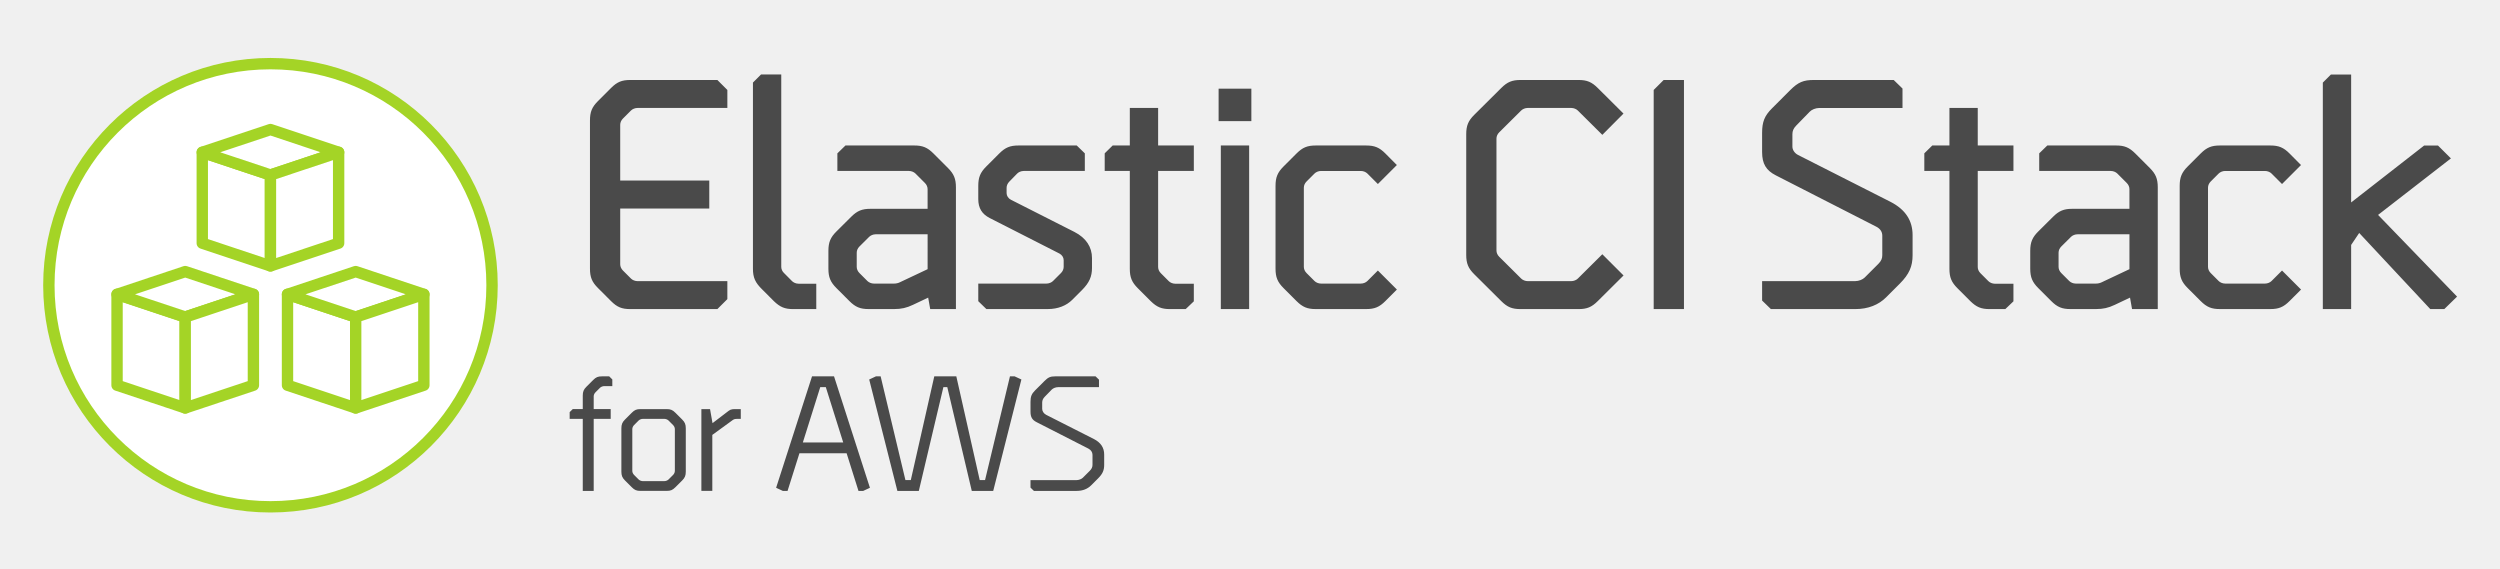
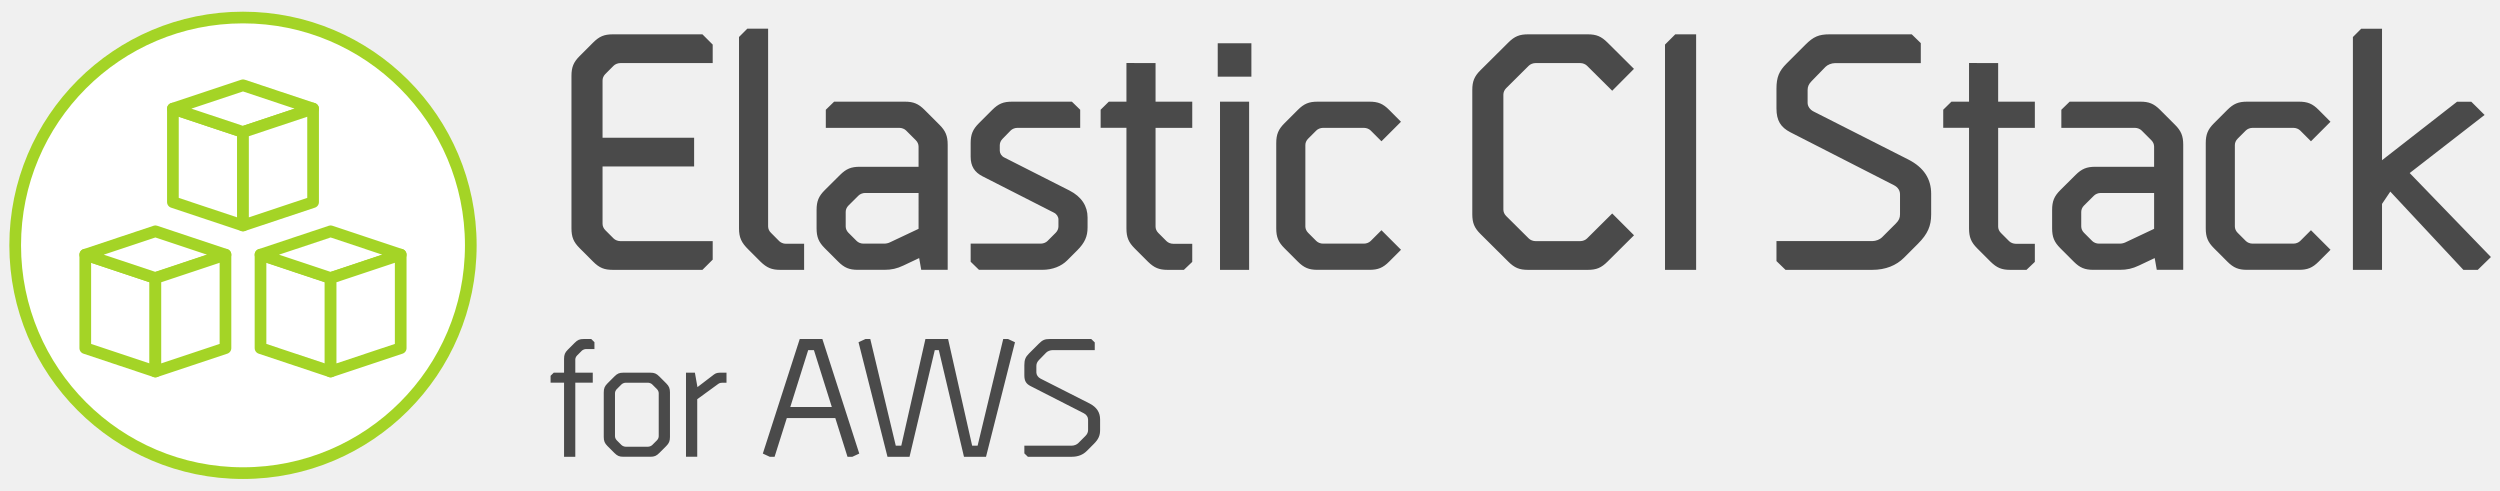
- <svg xmlns="http://www.w3.org/2000/svg" width="2200" height="500" viewBox="0 0 2200 500">
+ <svg xmlns="http://www.w3.org/2000/svg" width="2140" height="420" viewBox="0 0 2140 420">
  <g fill="none" fill-rule="evenodd">
-     <ellipse stroke="#A4D426" stroke-width="10" stroke-linejoin="round" fill="#FFF" cx="238" cy="251" rx="195" ry="195" />
+     <ellipse stroke="#A4D426" stroke-width="10" stroke-linejoin="round" fill="#FFF" cx="208" cy="210" rx="195" ry="195" />
    <g stroke="#A4D426" stroke-width="10" fill="#FFF" stroke-linejoin="round">
-       <path d="M253 259v80l60 20v-80z" />
-       <path d="M313 279l-60-20 60-20 60 20z" />
-       <path d="M373 259v80l-60 20v-80zM178 134v80l60 20v-80z" />
-       <path d="M238 154l-60-20 60-20 60 20z" />
-       <path d="M298 134v80l-60 20v-80zM103 259v80l60 20v-80z" />
-       <path d="M163 279l-60-20 60-20 60 20z" />
-       <path d="M223 259v80l-60 20v-80z" />
+       <path d="M223 218v80l60 20v-80z" />
+       <path d="M283 238l-60-20 60-20 60 20z" />
+       <path d="M343 218v80l-60 20v-80zM148 93v80l60 20v-80z" />
+       <path d="M208 113l-60-20 60-20 60 20z" />
+       <path d="M268 93v80l-60 20v-80zM73 218v80l60 20v-80z" />
+       <path d="M133 238l-60-20 60-20 60 20z" />
+       <path d="M193 218v80l-60 20v-80z" />
    </g>
-     <path d="M554.67 70.386c-7.459 0-11.635 1.731-16.966 7.062L526.201 88.95c-5.265 5.265-7.03 9.524-7.03 17.047v130.406c0 7.525 1.765 11.785 7.03 17.05l11.503 11.503c5.331 5.331 9.51 7.042 16.969 7.042h76.617l8.781-8.764V247.399h-79.082c-2.137 0-4.412-.942-5.737-2.267l-7.09-7.096c-1.55-1.55-2.376-3.548-2.376-5.472V183.512h78.382v-24.618h-78.382V109.83c0-1.924.829-3.922 2.379-5.472l7.085-7.088c1.325-1.325 3.6-2.267 5.737-2.267h79.088V79.17l-8.784-8.781-76.62-.003zm115.016-4.833l-7.099 7.108v163.763c-.003 7.94 2.068 12.338 8.11 18.248l10.345 10.357c5.383 5.201 9.579 6.973 16.923 6.973h20.356v-22.343H702.659c-2.353 0-4.458-1.135-5.596-2.206l-7.208-7.266c-1.457-1.374-2.344-3.396-2.347-5.348V65.553h-17.822zm74.319 62.476l-7.116 6.923v15.497h63.017c2.134 0 4.375.927 5.691 2.246l8.329 8.329c1.546 1.546 2.359 3.502 2.359 5.42v17.315h-50.319c-7.39 0-11.604 1.737-16.92 7.019l-13.012 12.934c-5.236 5.204-7.039 9.539-7.039 17.024v15.71c0 7.479 1.794 11.808 7.01 17.024l11.451 11.451c5.305 5.305 9.524 7.053 16.92 7.053h22.591c6.143 0 10.757-1.037 16.367-3.692l13.464-6.371 1.774 10.063h22.646V164.858c0-7.479-1.794-11.808-7.01-17.024l-12.753-12.756c-5.305-5.305-9.524-7.053-16.92-7.053l-60.529.003zm72.291 108.847l-24.653 11.635c-1.397.659-3.087 1.037-4.795 1.037h-17.836c-2.134 0-4.375-.927-5.691-2.246l-7.045-7.047c-1.546-1.55-2.359-3.505-2.359-5.423V222.369c0-1.921.815-3.882 2.37-5.429l8.58-8.528c1.319-1.31 3.557-2.232 5.688-2.232h45.743l-.003 30.695zm79.966-108.847c-7.396 0-11.615 1.748-16.92 7.05l-11.451 11.451c-5.215 5.216-7.01 9.544-7.01 17.024v11.644c0 7.946 3.217 13.179 10.164 16.718l61.226 31.182c2.318 1.181 3.756 3.528 3.756 5.786v5.959c.003 1.918-.806 3.874-2.356 5.423l-7.036 7.039c-1.316 1.316-3.557 2.244-5.691 2.244h-60.059v15.497l7.117 6.923h54.135c8.931 0 16.381-3.079 21.39-8.087l8.565-8.565c6.572-6.575 8.859-12.067 8.859-19.518v-8.729c0-9.518-5.003-17.643-15.549-23.017l-55.832-28.293c-2.321-1.175-3.764-3.525-3.764-5.786v-4.668c0-1.904.789-3.842 2.304-5.397l6.987-7.163c1.31-1.345 3.568-2.298 5.72-2.298h53.83v-15.497l-7.116-6.923-51.267.003zm97.972-33.074V128h-15.054l-7.042 6.923v15.5h22.095v86.152c0 7.479 1.794 11.808 7.007 17.024l11.451 11.451c5.308 5.172 9.444 6.952 16.917 6.952h13.79l7.165-6.832V249.68h-16.324c-2.137 0-4.378-.927-5.694-2.246l-7.036-7.042c-1.546-1.549-2.356-3.505-2.356-5.423v-84.542h31.415v-22.421h-31.415V94.961l-24.921-.006zm78.141-16.92v28.567h28.817V78.035h-28.817zM1074.325 128v144h24.921V128h-24.921zm83.52.029c-7.396 0-11.615 1.748-16.92 7.053l-11.451 11.451c-5.216 5.216-7.01 9.544-7.01 17.024v72.893c0 7.479 1.794 11.808 7.01 17.024l11.451 11.451c5.305 5.305 9.524 7.053 16.92 7.053h44.384c7.396 0 11.615-1.748 16.92-7.053l10.117-10.117-16.738-16.739-9.248 9.239c-1.319 1.316-3.56 2.244-5.697 2.244h-35.11c-2.137 0-4.378-.927-5.694-2.246l-7.039-7.042c-1.546-1.549-2.356-3.505-2.356-5.423v-69.682c0-1.918.809-3.874 2.356-5.423l7.039-7.039c1.316-1.316 3.557-2.244 5.691-2.244h35.116c2.137 0 4.378.927 5.697 2.246l9.242 9.239 16.704-16.704-10.08-10.146c-5.293-5.328-9.533-7.056-16.923-7.056l-44.381-.003zm180.216-57.643c-7.462 0-11.621 1.745-16.963 7.056l-23.786 23.642c-5.285 5.253-7.033 9.533-7.033 17.052v106.131c0 7.52 1.748 11.799 7.033 17.052l23.786 23.642c5.342 5.311 9.501 7.039 16.963 7.039h51.008c7.462 0 11.621-1.728 16.963-7.039l22.689-22.55-18.677-18.677-21.557 21.41c-1.319 1.31-3.583 2.258-5.728 2.258h-38.39c-2.146 0-4.409-.948-5.728-2.258l-19.365-19.233c-1.564-1.552-2.388-3.56-2.388-5.478v-98.47c0-1.921.824-3.928 2.388-5.481l19.351-19.221c1.319-1.31 3.583-2.258 5.728-2.258h38.399c2.146 0 4.409.948 5.728 2.258l21.566 21.413 18.625-18.729-22.643-22.504c-5.343-5.311-9.501-7.056-16.963-7.056h-51.005zm125.969-.003l-8.784 8.781v192.83h26.64V70.38l-17.856.003zm132.204.003c-9.233 0-13.83 1.904-20.837 8.911l-16.114 16.116c-6.434 6.434-8.631 11.736-8.631 21.508v16.911c0 10.328 3.583 16.134 12.007 20.442l88.465 45.205c3.609 1.84 5.288 4.677 5.288 7.88v17.214c0 2.854-.924 5.1-3.427 7.603l-12.053 12.053c-1.737 1.737-5.144 3.151-8.28 3.151h-81.996v17.107l7.736 7.508h74.261c11.399 0 20.543-3.758 27.13-10.345l12.053-12.053c8.349-8.349 11.238-15.29 11.238-25.021v-17.732c0-12.54-6.097-22.438-19.59-29.313l-81.127-41.124c-3.062-1.552-5.043-4.478-5.043-7.358v-10.944c0-2.845.904-5.083 3.364-7.606l11.952-12.269c1.719-1.766 5.132-3.205 8.286-3.205h73.284v-17.11l-7.736-7.526-70.229-.003zm119.264 24.569V128h-15.054l-7.042 6.923v15.5h22.095v86.152c0 7.479 1.794 11.808 7.007 17.024l11.451 11.451c5.308 5.172 9.443 6.952 16.917 6.952h13.79l7.165-6.832V249.68h-16.324c-2.137 0-4.378-.927-5.694-2.246l-7.036-7.042c-1.547-1.549-2.356-3.505-2.356-5.423v-84.542h31.415v-22.421h-31.415V94.961l-24.921-.006zm86.127 33.074l-7.117 6.923v15.497h63.017c2.134 0 4.375.927 5.691 2.246l8.329 8.329c1.547 1.546 2.359 3.502 2.359 5.42v17.315h-50.319c-7.39 0-11.604 1.737-16.92 7.019l-13.012 12.934c-5.236 5.204-7.039 9.539-7.039 17.024v15.71c0 7.479 1.794 11.808 7.01 17.024l11.451 11.451c5.305 5.305 9.524 7.053 16.92 7.053h22.591c6.143 0 10.757-1.037 16.367-3.692l13.464-6.371 1.774 10.063h22.646V164.858c0-7.479-1.794-11.808-7.01-17.024l-12.753-12.756c-5.305-5.305-9.524-7.053-16.92-7.053l-60.529.003zm72.291 108.847l-24.653 11.635c-1.397.659-3.087 1.037-4.795 1.037h-17.836c-2.134 0-4.375-.927-5.691-2.246l-7.044-7.047c-1.546-1.55-2.359-3.505-2.359-5.423V222.369c0-1.921.815-3.882 2.37-5.429l8.579-8.528c1.319-1.31 3.557-2.232 5.688-2.232h45.743l-.003 30.695zm79.589-108.847c-7.396 0-11.615 1.748-16.92 7.053l-11.451 11.451c-5.216 5.216-7.01 9.544-7.01 17.024v72.893c0 7.479 1.794 11.808 7.01 17.024l11.451 11.451c5.305 5.305 9.524 7.053 16.92 7.053h44.384c7.396 0 11.615-1.748 16.92-7.053l10.117-10.117-16.738-16.739-9.248 9.239c-1.319 1.316-3.56 2.244-5.697 2.244h-35.11c-2.137 0-4.378-.927-5.694-2.246l-7.039-7.042c-1.547-1.549-2.356-3.505-2.356-5.423v-69.682c0-1.918.809-3.874 2.356-5.423l7.039-7.039c1.316-1.316 3.557-2.244 5.691-2.244h35.116c2.137 0 4.378.927 5.697 2.246l9.242 9.239 16.704-16.704-10.08-10.146c-5.293-5.328-9.533-7.056-16.923-7.056l-44.381-.003zm97.679-62.438l-7.099 7.108V272.003h24.921V215.546l7.091-10.544 62.559 67h12.312l11.255-10.987-69.52-71.891 64.106-49.729-11.367-11.321h-12.2l-64.236 50.074V65.59h-17.821zM529.595 331.2c-3.391 0-5.129.72-7.63 3.221l-5.973 5.973c-2.378 2.377-3.161 4.27-3.161 7.777v11.827h-8.813l-2.713 2.668v5.911h11.526v63.421h9.622V368.578h14.954v-8.579h-14.954v-11.17c0-1.246.552-2.575 1.575-3.599l3.96-3.96c.853-.853 2.395-1.49 3.803-1.49h7.05v-5.871l-2.737-2.708h-6.509zm33.983 28.814c-3.391 0-5.129.72-7.63 3.221l-5.973 5.973c-2.377 2.377-3.161 4.27-3.161 7.777v38.025c0 3.508.783 5.4 3.161 7.777l5.973 5.973c2.501 2.501 4.239 3.221 7.63 3.221H586.73c3.391 0 5.129-.72 7.631-3.221l5.973-5.973c2.378-2.377 3.161-4.27 3.161-7.777V376.986c0-3.508-.783-5.4-3.161-7.777l-5.973-5.973c-2.501-2.501-4.241-3.221-7.632-3.221h-23.151zm28.719 14.028c1.024 1.024 1.575 2.353 1.575 3.598v36.713c0 1.246-.551 2.575-1.575 3.599l-3.958 3.96c-.853.853-2.393 1.492-3.802 1.492h-18.772c-1.408 0-2.949-.639-3.801-1.492l-3.956-3.957c-1.024-1.024-1.575-2.353-1.575-3.599v-36.716c-.003-1.246.549-2.575 1.572-3.599l3.958-3.959c.853-.853 2.393-1.492 3.802-1.492h18.769c1.408 0 2.949.639 3.802 1.492l3.962 3.959zm55.73-14.029c-2.765 0-4.743-.065-6.797 1.503l-14.217 10.858-2.179-12.36h-7.619v71.97h9.622v-49.265l18.134-13.196c1.214-.883 2.71-.912 3.521-.912h3.397v-8.597l-3.862-.001zm66.55-28.819l-31.598 98.054L688.894 432h4.157l10.447-33.111h41.53L755.46 432h4.159l5.914-2.75-31.581-98.054h-19.375zm27.461 58.195h-35.545l15.312-48.684h4.918l15.316 48.683zm146.719-58.195l-21.918 91.293h-4.68l-20.602-91.293h-19.394l-20.657 91.293h-4.729l-21.814-91.293h-4.133l-5.933 2.766 24.792 98.035h18.873l21.61-91.29h3.452l21.535 91.29h18.874l24.793-98.035-5.933-2.766h-4.136zm39.865 0c-4.284 0-6.18.785-9.523 4.127l-8.313 8.313c-2.968 2.968-3.944 5.327-3.944 9.965v8.723c0 4.74 1.528 7.22 5.247 9.121l45.68 23.318c2.341 1.194 3.627 3.325 3.627 5.396v8.974c0 1.783-.7 3.478-2.275 5.053l-6.218 6.218c-1.136 1.136-3.444 2.094-5.495 2.094H906.844v6.59l2.999 2.913h37.564c5.401 0 9.642-1.747 12.768-4.873l6.218-6.218c3.957-3.957 5.289-7.161 5.289-11.776v-9.147c0-5.881-2.824-10.466-9.158-13.693l-41.845-21.211c-2.16-1.096-3.55-3.259-3.55-5.224v-5.646c0-1.773.682-3.455 2.228-5.04l6.165-6.329c1.128-1.158 3.449-2.137 5.515-2.137h36.069v-6.589l-3-2.919-35.486-.001z" fill="#4A4A4A" />
+     <path d="M524.67 29.386c-7.46 0-11.635 1.73-16.966 7.06L496.2 47.95c-5.264 5.265-7.03 9.524-7.03 17.047v130.406c0 7.526 1.766 11.785 7.03 17.05l11.504 11.503c5.33 5.33 9.51 7.04 16.97 7.04h76.615l8.78-8.763V206.4h-79.082c-2.136 0-4.412-.943-5.736-2.268l-7.09-7.096c-1.55-1.55-2.377-3.548-2.377-5.472v-49.052h78.382v-24.618h-78.382V68.83c0-1.924.83-3.922 2.38-5.472l7.084-7.088c1.323-1.324 3.6-2.266 5.736-2.266h79.087V38.17l-8.784-8.782-76.62-.002zm115.016-4.833l-7.1 7.108v163.763c-.002 7.94 2.068 12.338 8.11 18.248l10.346 10.358c5.382 5.2 9.58 6.972 16.923 6.972h20.355v-22.343h-15.66c-2.354 0-4.46-1.135-5.597-2.206l-7.21-7.265c-1.456-1.374-2.343-3.396-2.346-5.35V24.554h-17.82zm74.32 62.476l-7.118 6.922v15.498h63.017c2.135 0 4.375.927 5.69 2.246l8.33 8.33c1.547 1.546 2.36 3.5 2.36 5.42v17.314h-50.32c-7.39 0-11.604 1.736-16.92 7.018l-13.012 12.934c-5.236 5.204-7.04 9.54-7.04 17.024v15.71c0 7.48 1.795 11.808 7.01 17.024l11.452 11.45c5.305 5.306 9.524 7.054 16.92 7.054h22.59c6.144 0 10.757-1.037 16.368-3.692l13.464-6.37 1.774 10.062h22.646V123.858c0-7.48-1.794-11.808-7.01-17.023L791.454 94.08c-5.305-5.306-9.525-7.054-16.92-7.054l-60.53.003zm72.29 108.846l-24.653 11.635c-1.397.66-3.088 1.038-4.795 1.038h-17.836c-2.134 0-4.375-.928-5.69-2.247l-7.046-7.046c-1.546-1.55-2.358-3.505-2.358-5.423v-12.46c0-1.922.815-3.883 2.37-5.43l8.58-8.528c1.318-1.31 3.556-2.232 5.687-2.232h45.743l-.002 30.696zM866.262 87.03c-7.396 0-11.615 1.747-16.92 7.05l-11.45 11.45c-5.217 5.216-7.01 9.544-7.01 17.024v11.643c0 7.946 3.216 13.18 10.163 16.72l61.226 31.18c2.32 1.18 3.756 3.53 3.756 5.787v5.958c.003 1.918-.806 3.874-2.356 5.423l-7.036 7.04c-1.316 1.315-3.556 2.243-5.69 2.243h-60.06v15.497l7.117 6.923h54.136c8.93 0 16.38-3.078 21.39-8.087l8.565-8.564c6.573-6.575 8.86-12.067 8.86-19.518v-8.73c0-9.517-5.003-17.642-15.55-23.016l-55.83-28.293c-2.322-1.176-3.765-3.526-3.765-5.787v-4.668c0-1.904.79-3.842 2.304-5.397l6.986-7.163c1.31-1.345 3.568-2.298 5.72-2.298h53.83V93.95l-7.117-6.924-51.268.003zm97.972-33.075V87H949.18l-7.04 6.924v15.5h22.094v86.152c0 7.48 1.794 11.808 7.007 17.024l11.452 11.45c5.308 5.173 9.444 6.953 16.917 6.953h13.79l7.164-6.83V208.68h-16.324c-2.137 0-4.377-.927-5.693-2.246l-7.036-7.042c-1.546-1.55-2.355-3.505-2.355-5.423v-84.543h31.415v-22.42h-31.415V53.96l-24.92-.005zm78.14-16.92v28.567h28.818V37.035h-28.817zm1.95 49.965v144h24.92V87h-24.92zm83.52.03c-7.395 0-11.614 1.747-16.92 7.052l-11.45 11.45c-5.216 5.216-7.01 9.545-7.01 17.024v72.893c0 7.48 1.794 11.807 7.01 17.023l11.45 11.45c5.306 5.306 9.525 7.054 16.92 7.054h44.385c7.394 0 11.614-1.748 16.92-7.053l10.116-10.118-16.738-16.738-9.248 9.24c-1.32 1.315-3.56 2.242-5.697 2.242h-35.11c-2.137 0-4.377-.927-5.694-2.246l-7.04-7.042c-1.546-1.55-2.355-3.505-2.355-5.423v-69.682c0-1.918.81-3.874 2.356-5.423l7.04-7.04c1.316-1.315 3.556-2.243 5.69-2.243h35.116c2.137 0 4.378.928 5.697 2.247l9.242 9.238 16.704-16.704-10.08-10.146c-5.295-5.328-9.534-7.056-16.924-7.056l-44.38-.003zm180.217-57.644c-7.46 0-11.62 1.745-16.962 7.056l-23.786 23.642c-5.285 5.253-7.033 9.532-7.033 17.052v106.13c0 7.52 1.747 11.8 7.032 17.053l23.786 23.64c5.342 5.312 9.5 7.04 16.963 7.04h51.01c7.46 0 11.62-1.728 16.962-7.04l22.688-22.55-18.676-18.676-21.557 21.41c-1.32 1.31-3.583 2.258-5.73 2.258h-38.39c-2.145 0-4.408-.948-5.727-2.258l-19.365-19.233c-1.564-1.55-2.388-3.558-2.388-5.476v-98.47c0-1.92.824-3.93 2.388-5.48l19.35-19.222c1.32-1.31 3.583-2.258 5.73-2.258h38.398c2.145 0 4.41.947 5.728 2.258l21.566 21.413 18.625-18.73-22.64-22.503c-5.344-5.31-9.502-7.056-16.964-7.056h-51.005zm125.97-.003l-8.784 8.78v192.83h26.64V29.38l-17.856.003zm132.203.003c-9.233 0-13.83 1.903-20.836 8.91l-16.114 16.117c-6.434 6.434-8.63 11.736-8.63 21.508v16.912c0 10.328 3.58 16.134 12.005 20.442l88.465 45.205c3.61 1.84 5.288 4.676 5.288 7.878v17.214c0 2.854-.923 5.1-3.426 7.603l-12.053 12.053c-1.736 1.737-5.143 3.15-8.28 3.15h-81.995v17.108l7.735 7.508h74.26c11.4 0 20.544-3.758 27.13-10.345l12.053-12.054c8.35-8.35 11.238-15.29 11.238-25.02v-17.733c0-12.54-6.096-22.438-19.59-29.313l-81.125-41.123c-3.062-1.553-5.043-4.48-5.043-7.36V77.105c0-2.845.904-5.083 3.364-7.606l11.952-12.27c1.72-1.764 5.132-3.204 8.285-3.204h73.285v-17.11l-7.736-7.526-70.23-.002zm119.265 24.57V87h-15.054l-7.042 6.924v15.5h22.096v86.152c0 7.48 1.794 11.808 7.007 17.024l11.45 11.45c5.308 5.173 9.444 6.953 16.918 6.953h13.79l7.165-6.83V208.68h-16.324c-2.137 0-4.378-.927-5.694-2.246l-7.036-7.042c-1.546-1.55-2.356-3.505-2.356-5.423v-84.543h31.415v-22.42h-31.415V53.96l-24.92-.005zm86.127 33.073l-7.117 6.922v15.498h63.017c2.135 0 4.375.927 5.69 2.246l8.33 8.33c1.547 1.546 2.36 3.5 2.36 5.42v17.314h-50.32c-7.39 0-11.604 1.736-16.92 7.018l-13.012 12.934c-5.236 5.204-7.04 9.54-7.04 17.024v15.71c0 7.48 1.795 11.808 7.01 17.024l11.452 11.45c5.305 5.306 9.524 7.054 16.92 7.054h22.59c6.144 0 10.757-1.037 16.368-3.692l13.464-6.37 1.774 10.062h22.646V123.858c0-7.48-1.794-11.808-7.01-17.023l-12.752-12.756c-5.305-5.306-9.525-7.054-16.92-7.054l-60.53.003zm72.29 108.846l-24.652 11.635c-1.397.66-3.088 1.038-4.795 1.038h-17.836c-2.134 0-4.375-.928-5.69-2.247l-7.046-7.046c-1.546-1.55-2.358-3.505-2.358-5.423v-12.46c0-1.922.815-3.883 2.37-5.43l8.58-8.528c1.318-1.31 3.556-2.232 5.687-2.232h45.743l-.002 30.696zm79.59-108.847c-7.396 0-11.615 1.747-16.92 7.052l-11.45 11.45c-5.217 5.216-7.01 9.545-7.01 17.024v72.893c0 7.48 1.793 11.807 7.01 17.023l11.45 11.45c5.305 5.306 9.524 7.054 16.92 7.054h44.384c7.394 0 11.614-1.748 16.92-7.053l10.116-10.118-16.74-16.738-9.246 9.24c-1.32 1.315-3.56 2.242-5.697 2.242h-35.11c-2.137 0-4.378-.927-5.694-2.246l-7.04-7.042c-1.546-1.55-2.355-3.505-2.355-5.423v-69.682c0-1.918.81-3.874 2.356-5.423l7.04-7.04c1.315-1.315 3.556-2.243 5.69-2.243h35.116c2.137 0 4.378.928 5.697 2.247l9.242 9.238 16.704-16.704-10.08-10.146c-5.295-5.328-9.534-7.056-16.924-7.056l-44.38-.003zm97.68-62.44l-7.1 7.108v199.305h24.92v-56.457l7.09-10.543 62.56 67h12.312l11.255-10.987-69.52-71.89 64.106-49.73-11.368-11.32h-12.2l-64.235 50.073V24.59h-17.82zM499.594 290.2c-3.39 0-5.13.72-7.63 3.22l-5.974 5.974c-2.376 2.378-3.16 4.27-3.16 7.778V319h-8.812l-2.713 2.667v5.91h11.526V391h9.623v-63.422h14.954v-8.58h-14.954v-11.17c0-1.245.55-2.574 1.575-3.598l3.96-3.96c.852-.853 2.395-1.49 3.803-1.49h7.05v-5.87l-2.736-2.71h-6.51zm33.983 28.814c-3.39 0-5.13.72-7.63 3.222l-5.974 5.973c-2.377 2.376-3.16 4.268-3.16 7.776v38.025c0 3.51.783 5.4 3.16 7.778l5.973 5.973c2.5 2.503 4.24 3.223 7.63 3.223h23.153c3.39 0 5.13-.72 7.63-3.222l5.974-5.972c2.377-2.377 3.16-4.27 3.16-7.777v-38.024c0-3.508-.783-5.4-3.16-7.777l-5.973-5.974c-2.5-2.502-4.24-3.222-7.63-3.222h-23.152zm28.72 14.03c1.023 1.023 1.574 2.352 1.574 3.597v36.714c0 1.246-.55 2.575-1.575 3.6l-3.958 3.96c-.854.85-2.395 1.49-3.803 1.49h-18.772c-1.408 0-2.95-.64-3.802-1.49l-3.955-3.958c-1.024-1.024-1.576-2.353-1.576-3.6v-36.715c-.002-1.244.55-2.573 1.573-3.597l3.958-3.96c.853-.85 2.394-1.49 3.802-1.49h18.77c1.407 0 2.948.64 3.8 1.49l3.962 3.96zm55.73-14.03c-2.766 0-4.745-.064-6.798 1.504l-14.217 10.857-2.18-12.36h-7.618v71.97h9.622V341.72l18.134-13.196c1.215-.883 2.71-.91 3.522-.91h3.397v-8.598l-3.863-.002zm66.548-28.818l-31.598 98.054 5.916 2.75h4.157l10.448-33.11h41.53l10.43 33.11h4.16l5.914-2.75-31.58-98.054h-19.376zm27.46 58.194h-35.544l15.312-48.683h4.917l15.317 48.683zm146.72-58.194l-21.918 91.293h-4.68l-20.602-91.294h-19.394l-20.657 91.293h-4.73l-21.814-91.294h-4.13l-5.934 2.766 24.792 98.035h18.873l21.61-91.29h3.453l21.535 91.29h18.874l24.793-98.035-5.933-2.766h-4.136zm39.865 0c-4.283 0-6.18.784-9.522 4.127l-8.313 8.313c-2.968 2.968-3.944 5.326-3.944 9.965v8.724c0 4.74 1.53 7.22 5.248 9.12l45.68 23.32c2.342 1.193 3.628 3.324 3.628 5.395v8.973c0 1.783-.7 3.477-2.276 5.053l-6.218 6.218c-1.136 1.136-3.444 2.093-5.495 2.093h-40.563v6.59l3 2.913h37.563c5.402 0 9.643-1.747 12.77-4.873l6.217-6.218c3.957-3.958 5.29-7.162 5.29-11.777v-9.147c0-5.88-2.825-10.466-9.16-13.693l-41.844-21.21c-2.16-1.097-3.55-3.26-3.55-5.226v-5.646c0-1.77.682-3.453 2.228-5.04l6.164-6.328c1.128-1.157 3.45-2.137 5.515-2.137h36.07v-6.59l-3-2.918H898.62z" fill="#4A4A4A" />
  </g>
</svg>
